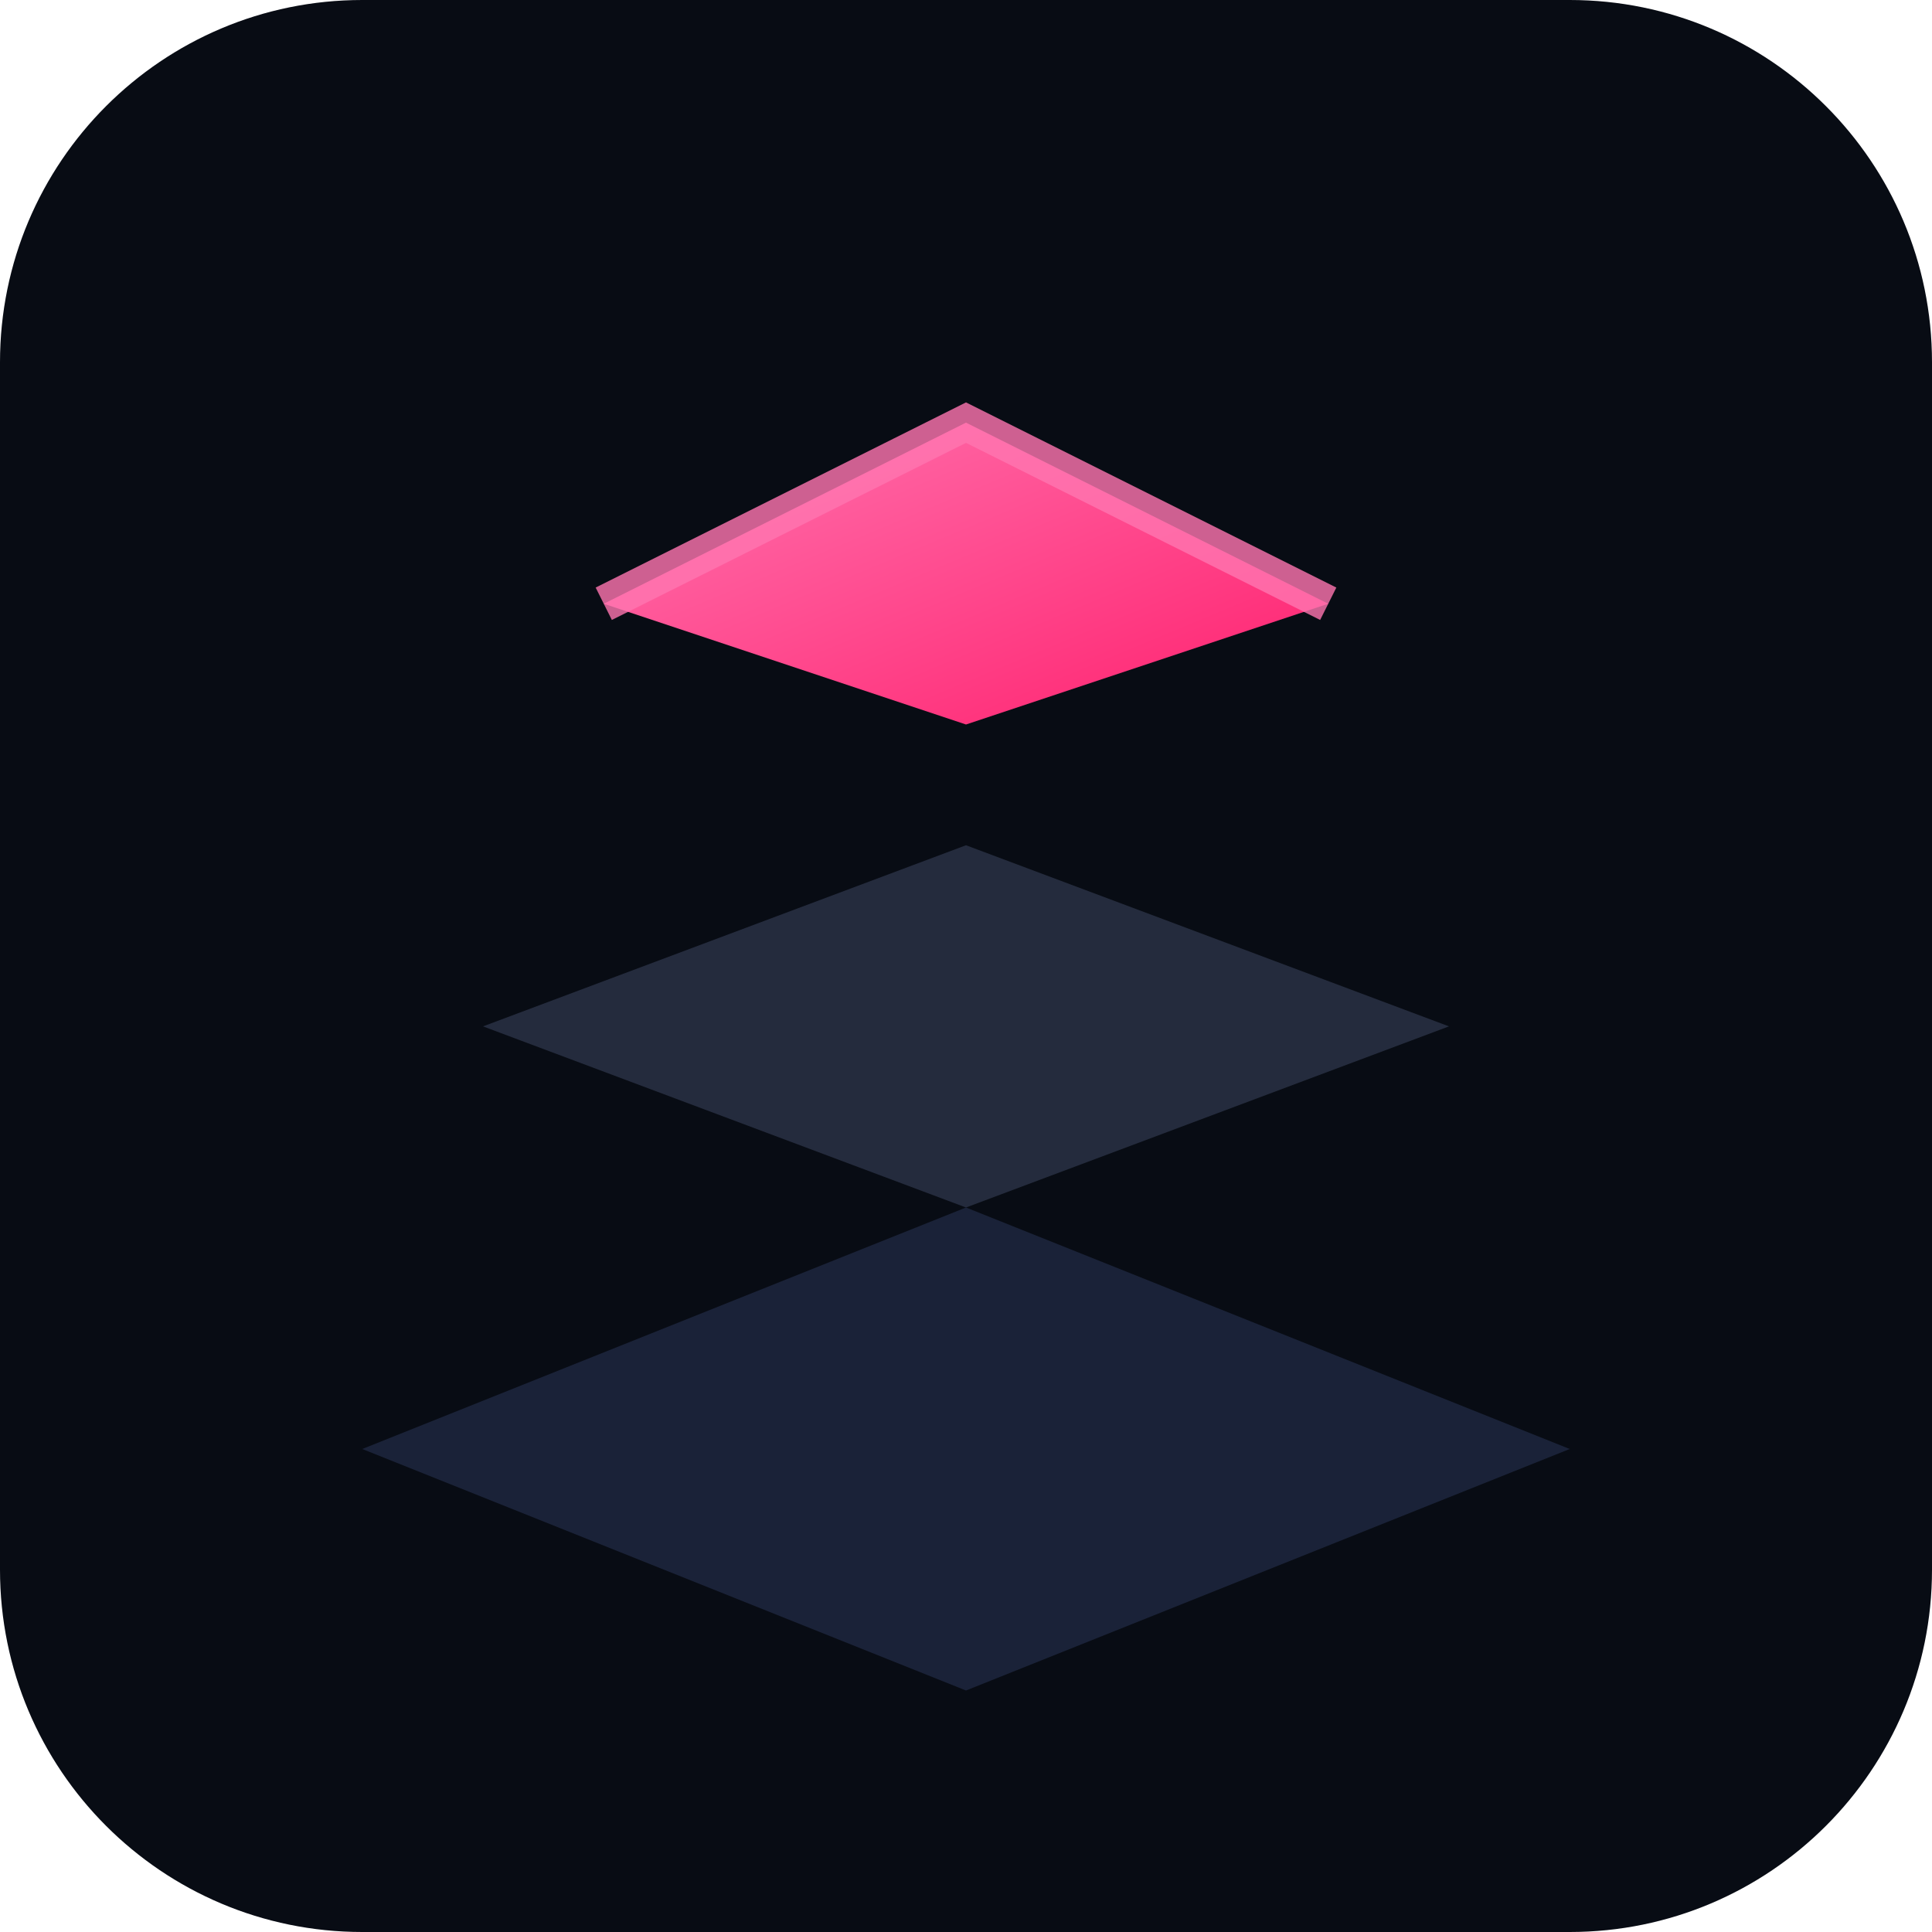
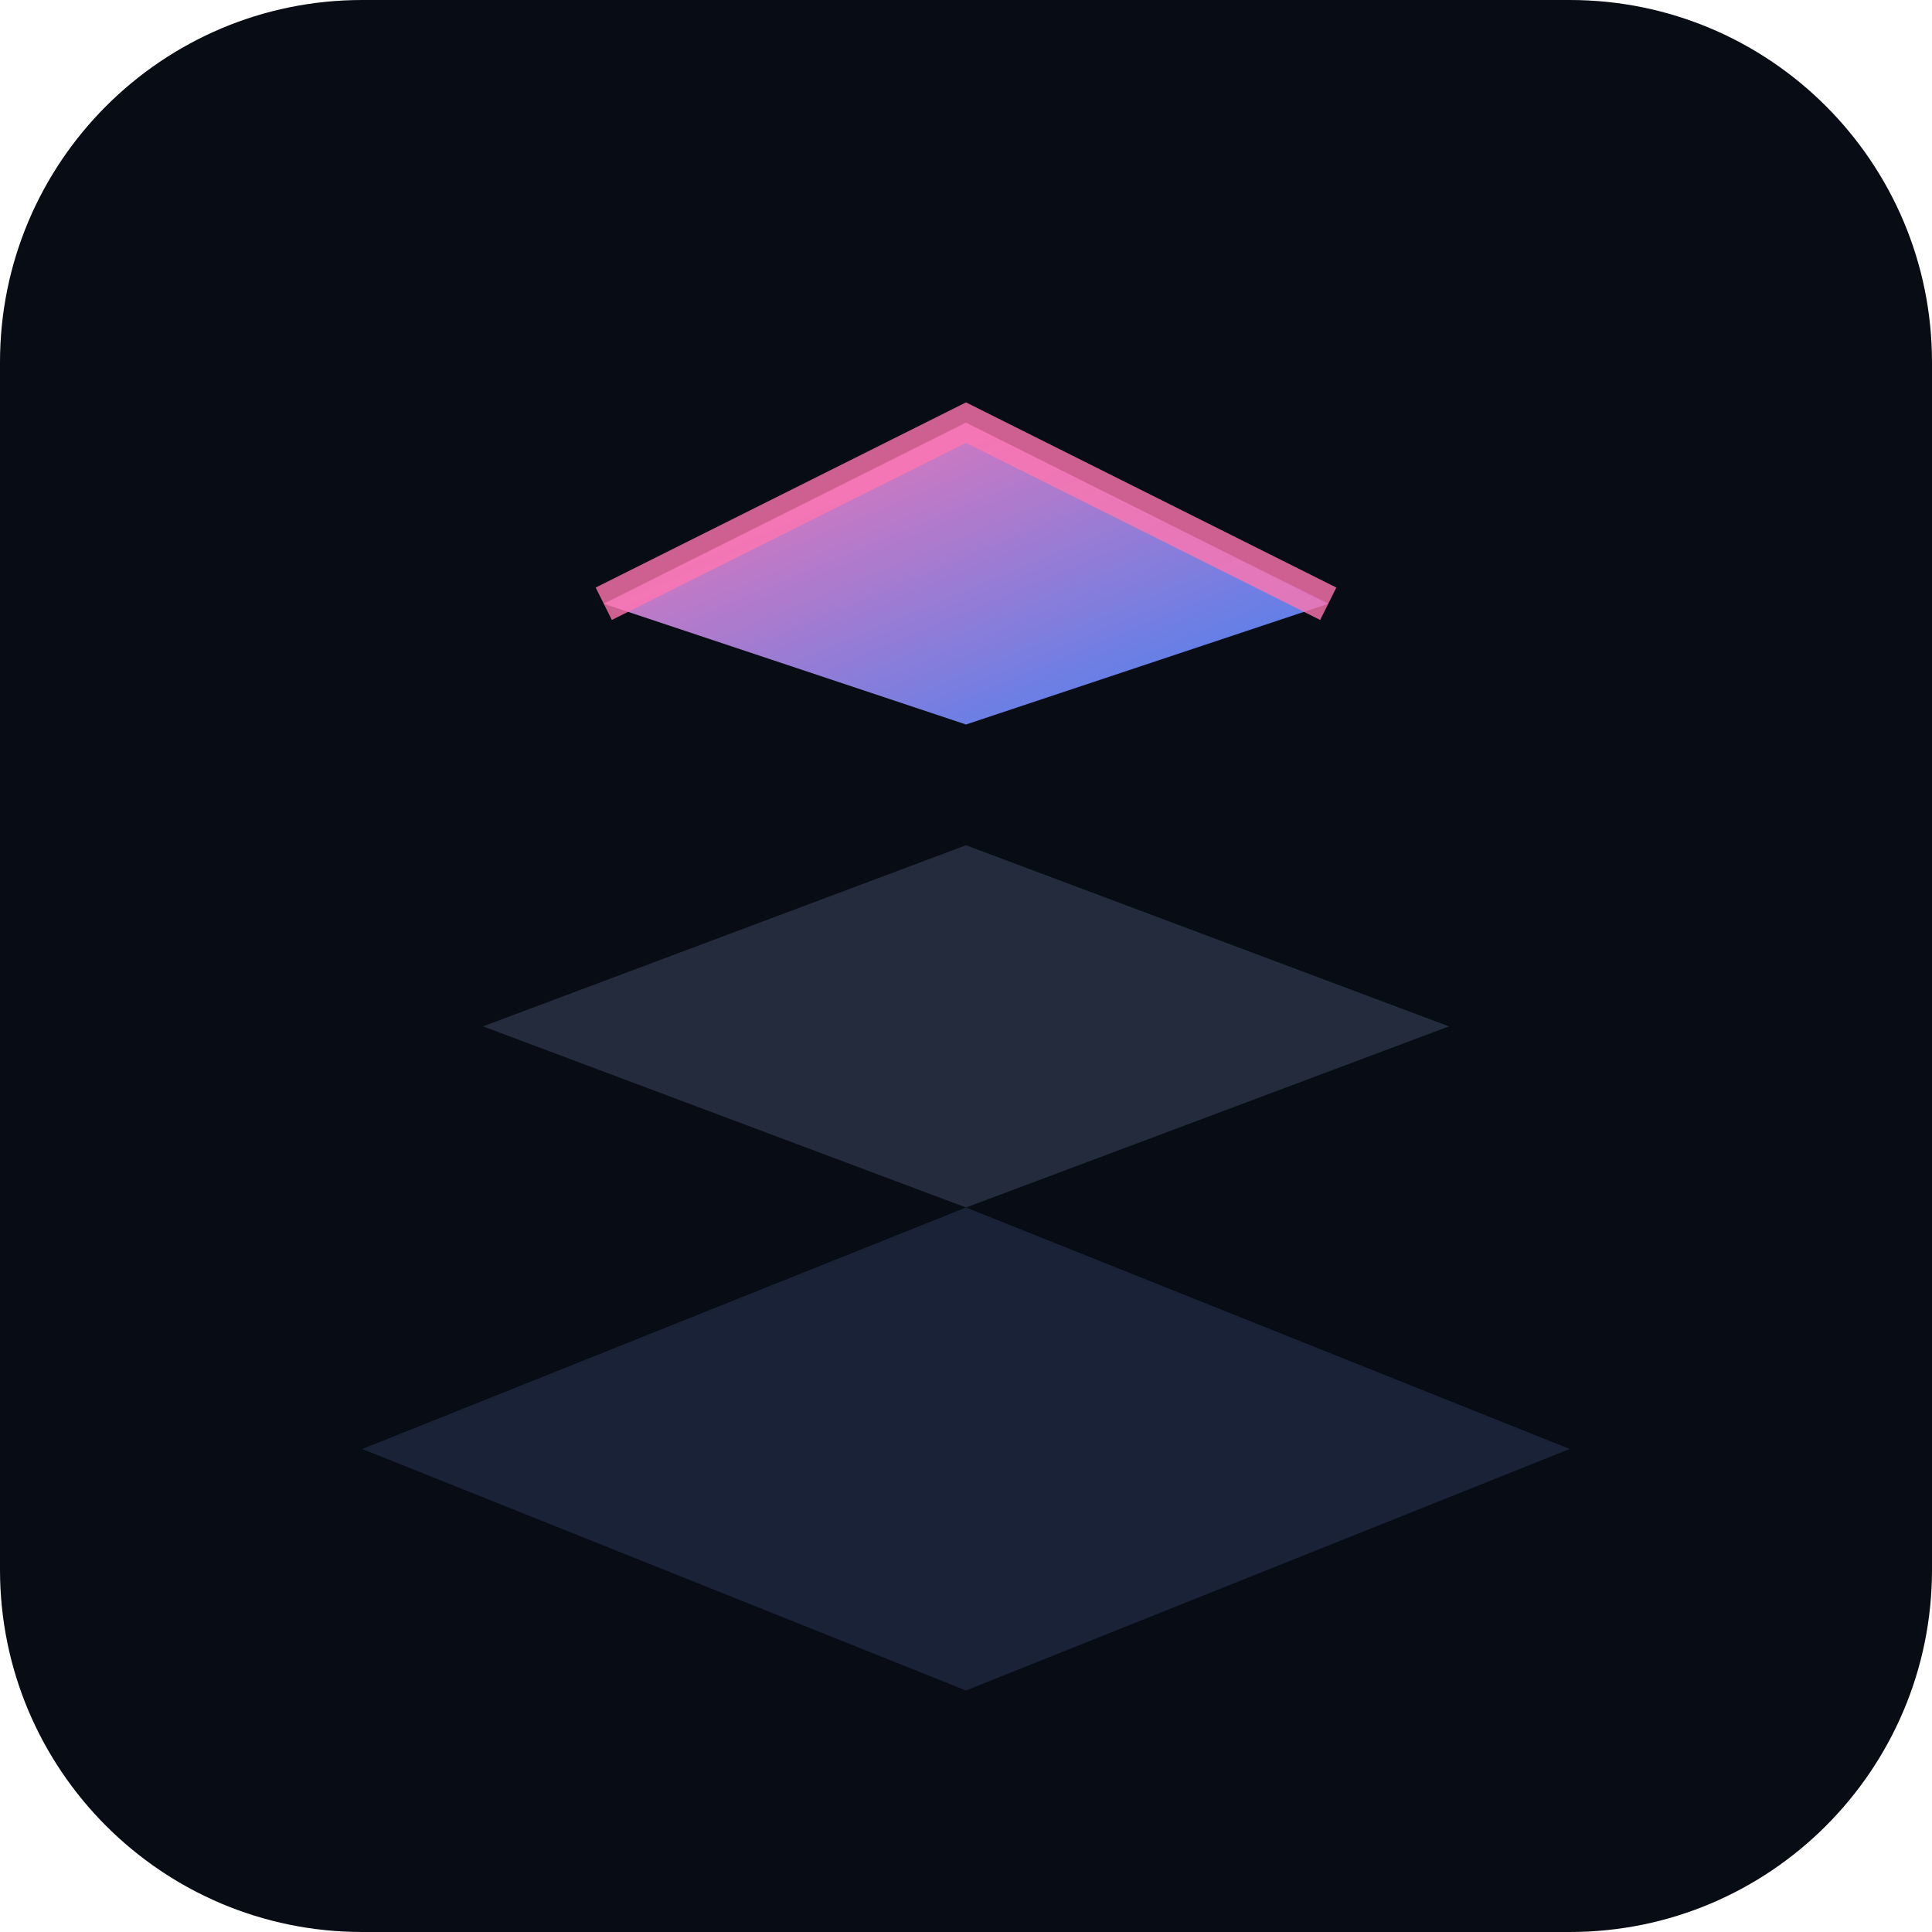
<svg xmlns="http://www.w3.org/2000/svg" viewBox="0 0 32 32" width="32" height="32" role="img" aria-labelledby="fav-title">
  <defs>
    <linearGradient id="fav-gold" x1="0%" y1="0%" x2="100%" y2="100%">
      <stop offset="0%" stop-color="#FF75B0" />
-       <stop offset="100%" stop-color="#FF1F6D" />
+       <stop offset="100%" stop-color="#3B82F6" />
    </linearGradient>
  </defs>
  <rect width="32" height="32" rx="6" fill="#080C14" />
  <path d="M6,24 L16,28 L26,24 L16,20Z" fill="#1A2238" />
  <path d="M8,17 L16,20 L24,17 L16,14Z" fill="#242B3D" />
  <path d="M10,10 L16,12 L22,10 L16,7Z" fill="url(#fav-gold)" />
  <path d="M10,10 L16,7 L22,10" fill="none" stroke="#FF75B0" stroke-width="0.6" opacity="0.8" />
</svg>
